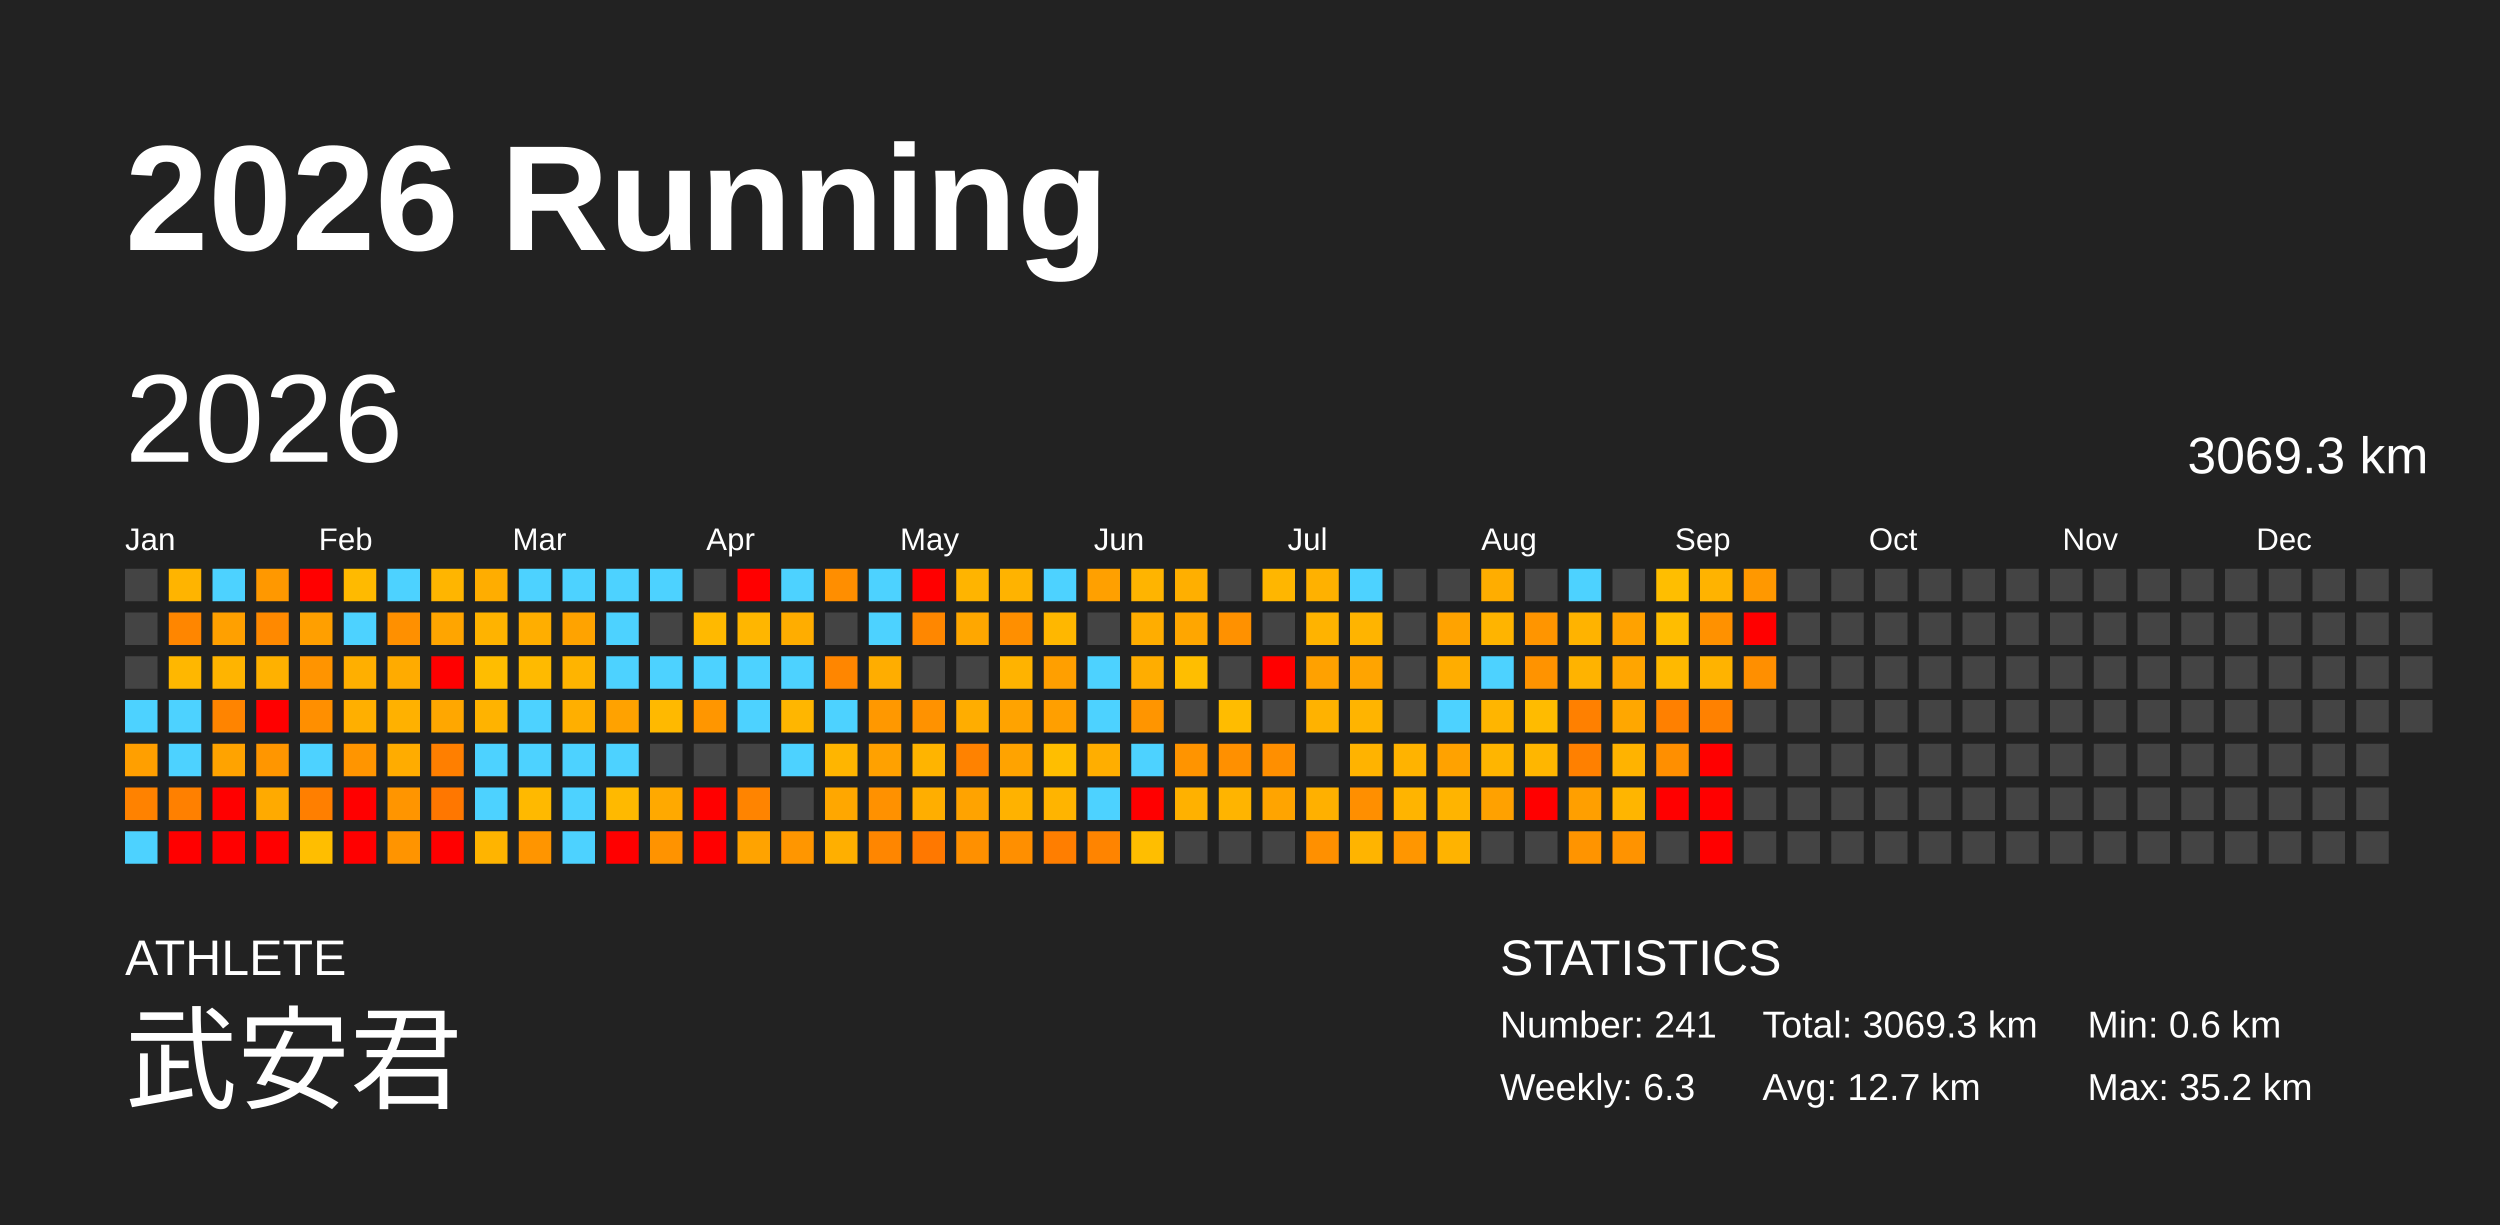
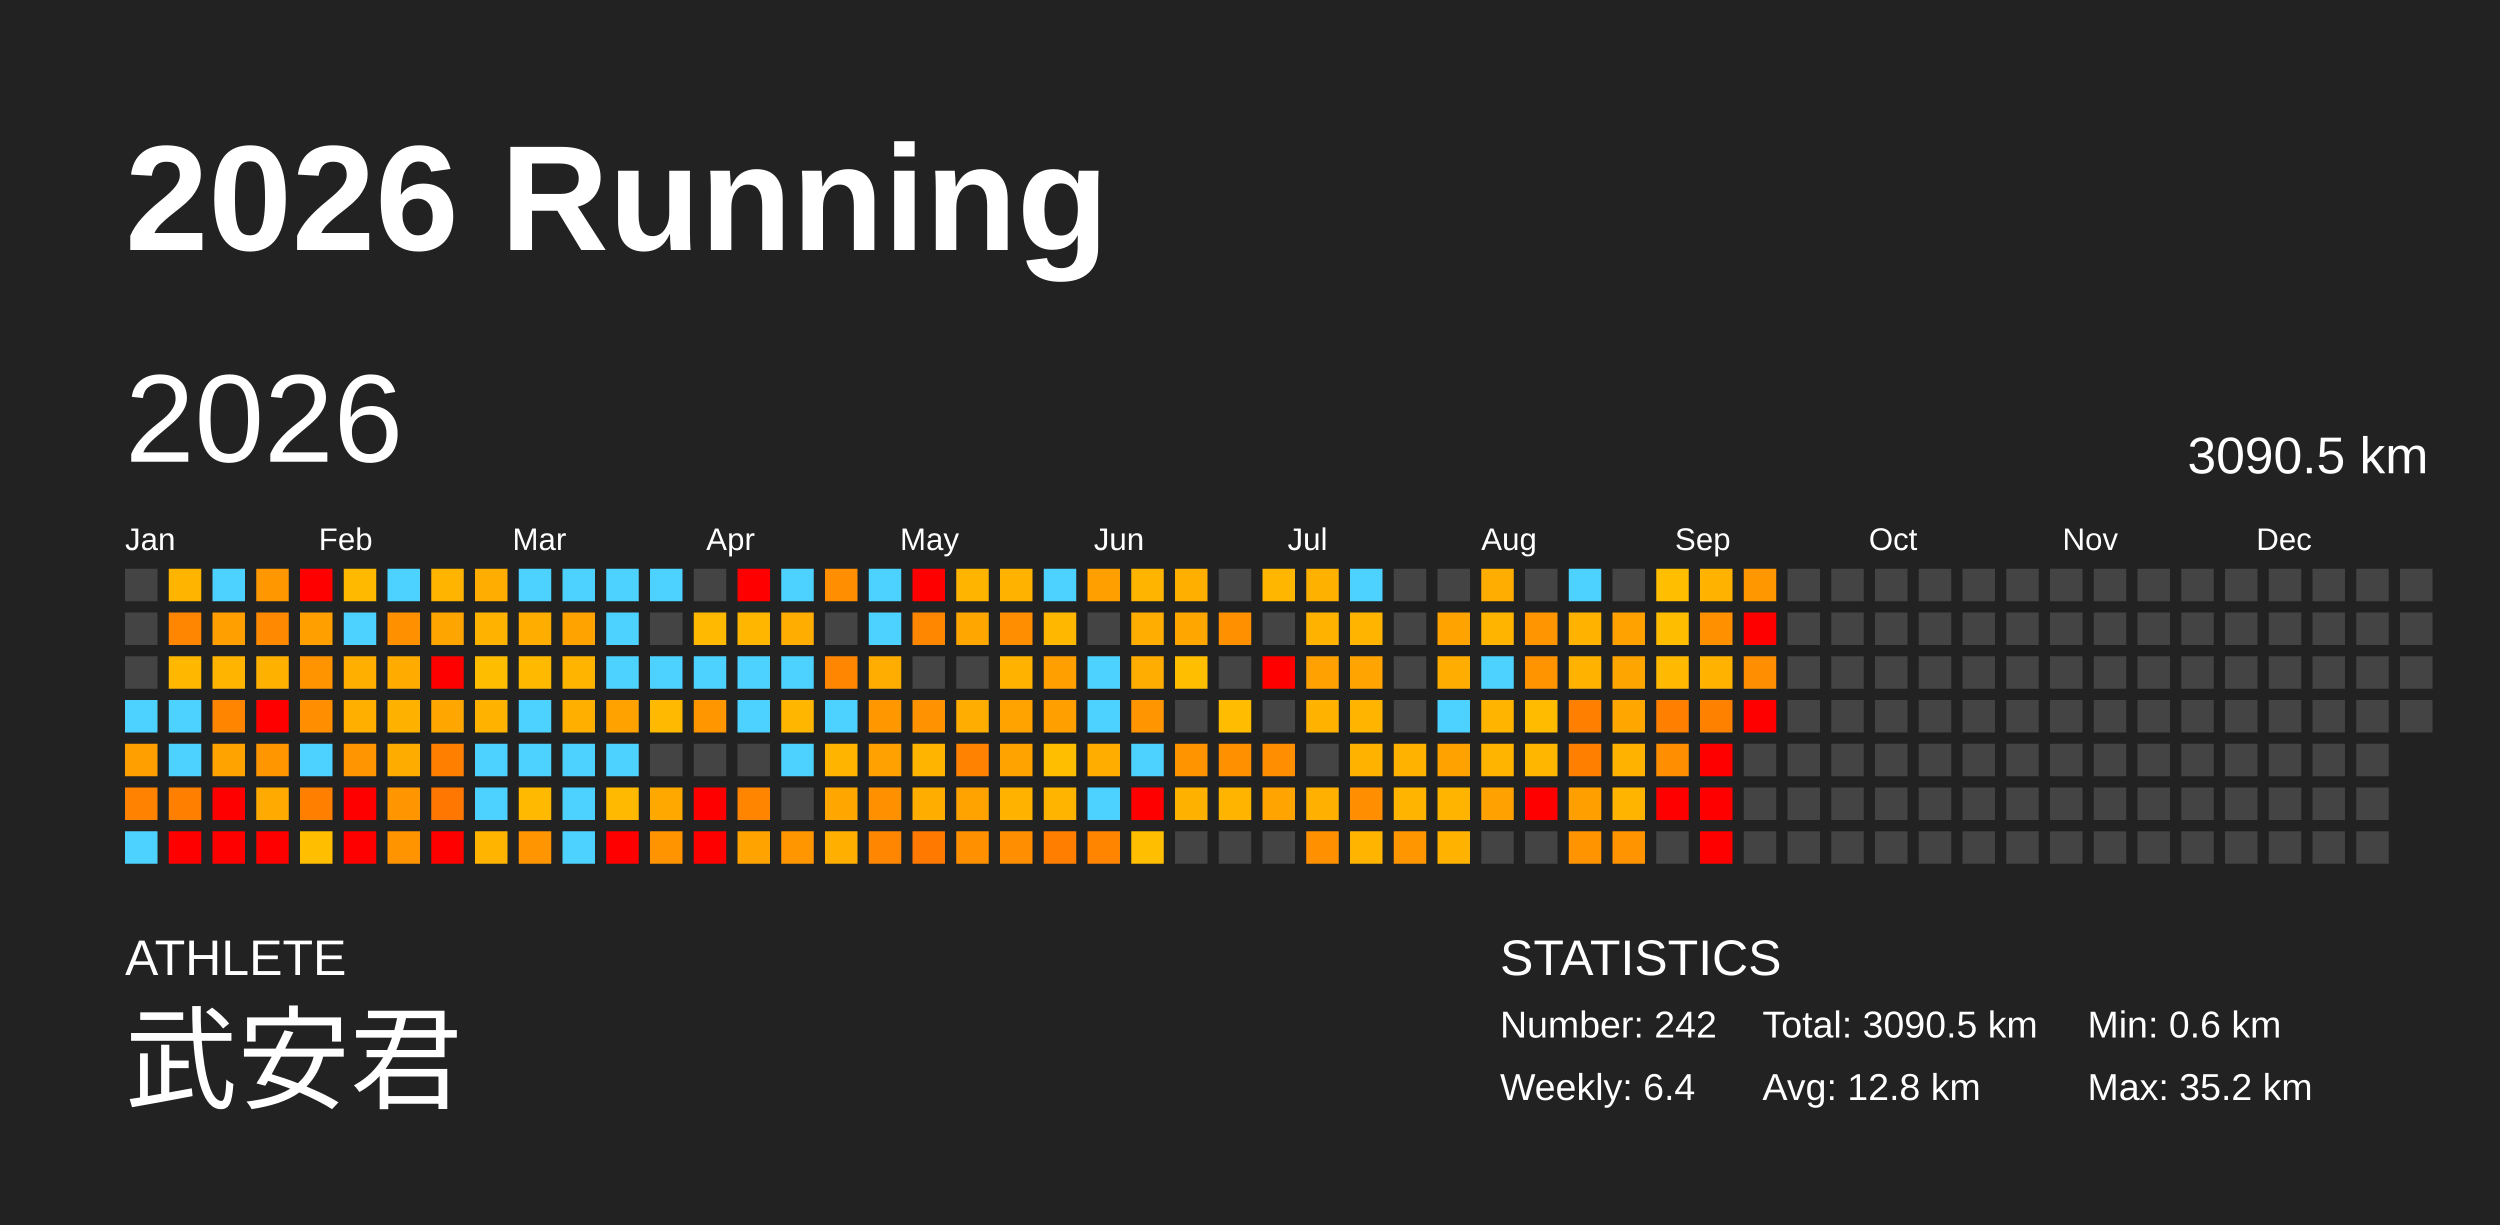
<svg xmlns="http://www.w3.org/2000/svg" baseProfile="full" height="98mm" version="1.1" viewBox="0,0,200,98" width="200mm">
  <defs />
  <rect fill="#222222" height="98" width="200" x="0" y="0" />
  <text fill="#FFFFFF" style="font-size:12px; font-family:Arial; font-weight:bold;" x="10" y="20">2026 Running</text>
  <text fill="#FFFFFF" style="font-size:4px; font-family:Arial" x="10" y="78">ATHLETE</text>
  <text fill="#FFFFFF" style="font-size:9px; font-family:Arial" x="10" y="88">武安君</text>
  <text fill="#FFFFFF" style="font-size:4px; font-family:Arial" x="120" y="78">STATISTICS</text>
-   <text fill="#FFFFFF" style="font-size:3px; font-family:Arial" x="120" y="83">Number: 241</text>
-   <text fill="#FFFFFF" style="font-size:3px; font-family:Arial" x="120" y="88">Weekly: 6.3</text>
-   <text fill="#FFFFFF" style="font-size:3px; font-family:Arial" x="141" y="83">Total: 3069.3 km</text>
-   <text fill="#FFFFFF" style="font-size:3px; font-family:Arial" x="141" y="88">Avg: 12.7 km</text>
+   <text fill="#FFFFFF" style="font-size:3px; font-family:Arial" x="120" y="83">Number: 242</text>
+   <text fill="#FFFFFF" style="font-size:3px; font-family:Arial" x="120" y="88">Weekly: 6.4</text>
+   <text fill="#FFFFFF" style="font-size:3px; font-family:Arial" x="141" y="83">Total: 3090.5 km</text>
+   <text fill="#FFFFFF" style="font-size:3px; font-family:Arial" x="141" y="88">Avg: 12.8 km</text>
  <text fill="#FFFFFF" style="font-size:3px; font-family:Arial" x="167" y="83">Min: 0.6 km</text>
  <text fill="#FFFFFF" style="font-size:3px; font-family:Arial" x="167" y="88">Max: 35.2 km</text>
  <text dominant-baseline="hanging" fill="#FFFFFF" style="font-size:10.0px; font-family:Arial;" x="10" y="30">2026</text>
-   <text dominant-baseline="hanging" fill="#FFFFFF" style="font-size:4.125px; font-family:Arial;" x="175" y="35">3069.3 km</text>
+   <text dominant-baseline="hanging" fill="#FFFFFF" style="font-size:4.125px; font-family:Arial;" x="175" y="35">3090.5 km</text>
  <text fill="#FFFFFF" style="font-size:2.5px; font-family:Arial" x="10.0" y="44">Jan</text>
  <text fill="#FFFFFF" style="font-size:2.5px; font-family:Arial" x="25.5" y="44">Feb</text>
  <text fill="#FFFFFF" style="font-size:2.5px; font-family:Arial" x="41.0" y="44">Mar</text>
  <text fill="#FFFFFF" style="font-size:2.5px; font-family:Arial" x="56.5" y="44">Apr</text>
  <text fill="#FFFFFF" style="font-size:2.5px; font-family:Arial" x="72.0" y="44">May</text>
  <text fill="#FFFFFF" style="font-size:2.5px; font-family:Arial" x="87.5" y="44">Jun</text>
  <text fill="#FFFFFF" style="font-size:2.5px; font-family:Arial" x="103.0" y="44">Jul</text>
  <text fill="#FFFFFF" style="font-size:2.5px; font-family:Arial" x="118.5" y="44">Aug</text>
  <text fill="#FFFFFF" style="font-size:2.5px; font-family:Arial" x="134.0" y="44">Sep</text>
  <text fill="#FFFFFF" style="font-size:2.5px; font-family:Arial" x="149.5" y="44">Oct</text>
  <text fill="#FFFFFF" style="font-size:2.5px; font-family:Arial" x="165.0" y="44">Nov</text>
  <text fill="#FFFFFF" style="font-size:2.5px; font-family:Arial" x="180.5" y="44">Dec</text>
  <rect fill="#444444" height="2.6" width="2.6" x="10.0" y="45.5" />
  <rect fill="#444444" height="2.6" width="2.6" x="10.0" y="49.0" />
  <rect fill="#444444" height="2.6" width="2.6" x="10.0" y="52.5" />
  <rect fill="#4dd2ff" height="2.6" width="2.6" x="10.0" y="56.0" />
  <rect fill="#ff9f00" height="2.6" width="2.6" x="10.0" y="59.5" />
  <rect fill="#ff8200" height="2.6" width="2.6" x="10.0" y="63.0" />
  <rect fill="#4dd2ff" height="2.6" width="2.6" x="10.0" y="66.5" />
  <rect fill="#ffb400" height="2.6" width="2.6" x="13.5" y="45.5" />
  <rect fill="#ff8600" height="2.6" width="2.6" x="13.5" y="49.0" />
  <rect fill="#ffb700" height="2.6" width="2.6" x="13.5" y="52.5" />
  <rect fill="#4dd2ff" height="2.6" width="2.6" x="13.5" y="56.0" />
  <rect fill="#4dd2ff" height="2.6" width="2.6" x="13.5" y="59.5" />
  <rect fill="#ff8000" height="2.6" width="2.6" x="13.5" y="63.0" />
  <rect fill="red" height="2.6" width="2.6" x="13.5" y="66.5" />
  <rect fill="#4dd2ff" height="2.6" width="2.6" x="17.0" y="45.5" />
  <rect fill="#ffa000" height="2.6" width="2.6" x="17.0" y="49.0" />
  <rect fill="#ffb400" height="2.6" width="2.6" x="17.0" y="52.5" />
  <rect fill="#ff8400" height="2.6" width="2.6" x="17.0" y="56.0" />
  <rect fill="#ffa300" height="2.6" width="2.6" x="17.0" y="59.5" />
  <rect fill="red" height="2.6" width="2.6" x="17.0" y="63.0" />
  <rect fill="red" height="2.6" width="2.6" x="17.0" y="66.5" />
  <rect fill="#ff9800" height="2.6" width="2.6" x="20.5" y="45.5" />
  <rect fill="#ff8900" height="2.6" width="2.6" x="20.5" y="49.0" />
  <rect fill="#ffb100" height="2.6" width="2.6" x="20.5" y="52.5" />
  <rect fill="red" height="2.6" width="2.6" x="20.5" y="56.0" />
  <rect fill="#ff9600" height="2.6" width="2.6" x="20.5" y="59.5" />
  <rect fill="#ffaa00" height="2.6" width="2.6" x="20.5" y="63.0" />
  <rect fill="red" height="2.6" width="2.6" x="20.5" y="66.5" />
  <rect fill="red" height="2.6" width="2.6" x="24.0" y="45.5" />
  <rect fill="#ff9f00" height="2.6" width="2.6" x="24.0" y="49.0" />
  <rect fill="#ff9400" height="2.6" width="2.6" x="24.0" y="52.5" />
  <rect fill="#ff8f00" height="2.6" width="2.6" x="24.0" y="56.0" />
  <rect fill="#4dd2ff" height="2.6" width="2.6" x="24.0" y="59.5" />
  <rect fill="#ff7f00" height="2.6" width="2.6" x="24.0" y="63.0" />
  <rect fill="#ffbe00" height="2.6" width="2.6" x="24.0" y="66.5" />
  <rect fill="#ffba00" height="2.6" width="2.6" x="27.5" y="45.5" />
  <rect fill="#4dd2ff" height="2.6" width="2.6" x="27.5" y="49.0" />
  <rect fill="#ffaf00" height="2.6" width="2.6" x="27.5" y="52.5" />
  <rect fill="#ffaf00" height="2.6" width="2.6" x="27.5" y="56.0" />
  <rect fill="#ff9500" height="2.6" width="2.6" x="27.5" y="59.5" />
  <rect fill="red" height="2.6" width="2.6" x="27.5" y="63.0" />
  <rect fill="red" height="2.6" width="2.6" x="27.5" y="66.5" />
  <rect fill="#4dd2ff" height="2.6" width="2.6" x="31.0" y="45.5" />
  <rect fill="#ff9000" height="2.6" width="2.6" x="31.0" y="49.0" />
  <rect fill="#ffab00" height="2.6" width="2.6" x="31.0" y="52.5" />
  <rect fill="#ffb100" height="2.6" width="2.6" x="31.0" y="56.0" />
  <rect fill="#ffac00" height="2.6" width="2.6" x="31.0" y="59.5" />
  <rect fill="#ff9500" height="2.6" width="2.6" x="31.0" y="63.0" />
  <rect fill="#ff9400" height="2.6" width="2.6" x="31.0" y="66.5" />
  <rect fill="#ffb500" height="2.6" width="2.6" x="34.5" y="45.5" />
  <rect fill="#ffa500" height="2.6" width="2.6" x="34.5" y="49.0" />
  <rect fill="red" height="2.6" width="2.6" x="34.5" y="52.5" />
  <rect fill="#ffa700" height="2.6" width="2.6" x="34.5" y="56.0" />
  <rect fill="#ff7f00" height="2.6" width="2.6" x="34.5" y="59.5" />
  <rect fill="#ff7700" height="2.6" width="2.6" x="34.5" y="63.0" />
  <rect fill="red" height="2.6" width="2.6" x="34.5" y="66.5" />
  <rect fill="#ffad00" height="2.6" width="2.6" x="38.0" y="45.5" />
  <rect fill="#ffb300" height="2.6" width="2.6" x="38.0" y="49.0" />
  <rect fill="#ffbd00" height="2.6" width="2.6" x="38.0" y="52.5" />
  <rect fill="#ffb300" height="2.6" width="2.6" x="38.0" y="56.0" />
  <rect fill="#4dd2ff" height="2.6" width="2.6" x="38.0" y="59.5" />
  <rect fill="#4dd2ff" height="2.6" width="2.6" x="38.0" y="63.0" />
  <rect fill="#ffb400" height="2.6" width="2.6" x="38.0" y="66.5" />
  <rect fill="#4dd2ff" height="2.6" width="2.6" x="41.5" y="45.5" />
  <rect fill="#ffae00" height="2.6" width="2.6" x="41.5" y="49.0" />
  <rect fill="#ffba00" height="2.6" width="2.6" x="41.5" y="52.5" />
  <rect fill="#4dd2ff" height="2.6" width="2.6" x="41.5" y="56.0" />
  <rect fill="#4dd2ff" height="2.6" width="2.6" x="41.5" y="59.5" />
  <rect fill="#ffb900" height="2.6" width="2.6" x="41.5" y="63.0" />
  <rect fill="#ff9500" height="2.6" width="2.6" x="41.5" y="66.5" />
  <rect fill="#4dd2ff" height="2.6" width="2.6" x="45.0" y="45.5" />
  <rect fill="#ffa300" height="2.6" width="2.6" x="45.0" y="49.0" />
  <rect fill="#ffb400" height="2.6" width="2.6" x="45.0" y="52.5" />
  <rect fill="#ffaf00" height="2.6" width="2.6" x="45.0" y="56.0" />
  <rect fill="#4dd2ff" height="2.6" width="2.6" x="45.0" y="59.5" />
  <rect fill="#4dd2ff" height="2.6" width="2.6" x="45.0" y="63.0" />
  <rect fill="#4dd2ff" height="2.6" width="2.6" x="45.0" y="66.5" />
  <rect fill="#4dd2ff" height="2.6" width="2.6" x="48.5" y="45.5" />
  <rect fill="#4dd2ff" height="2.6" width="2.6" x="48.5" y="49.0" />
  <rect fill="#4dd2ff" height="2.6" width="2.6" x="48.5" y="52.5" />
  <rect fill="#ffa200" height="2.6" width="2.6" x="48.5" y="56.0" />
  <rect fill="#4dd2ff" height="2.6" width="2.6" x="48.5" y="59.5" />
  <rect fill="#ffb900" height="2.6" width="2.6" x="48.5" y="63.0" />
  <rect fill="red" height="2.6" width="2.6" x="48.5" y="66.5" />
  <rect fill="#4dd2ff" height="2.6" width="2.6" x="52.0" y="45.5" />
  <rect fill="#444444" height="2.6" width="2.6" x="52.0" y="49.0" />
  <rect fill="#4dd2ff" height="2.6" width="2.6" x="52.0" y="52.5" />
  <rect fill="#ffb900" height="2.6" width="2.6" x="52.0" y="56.0" />
  <rect fill="#444444" height="2.6" width="2.6" x="52.0" y="59.5" />
  <rect fill="#ffa900" height="2.6" width="2.6" x="52.0" y="63.0" />
  <rect fill="#ff9300" height="2.6" width="2.6" x="52.0" y="66.5" />
  <rect fill="#444444" height="2.6" width="2.6" x="55.5" y="45.5" />
  <rect fill="#ffb900" height="2.6" width="2.6" x="55.5" y="49.0" />
  <rect fill="#4dd2ff" height="2.6" width="2.6" x="55.5" y="52.5" />
  <rect fill="#ff9600" height="2.6" width="2.6" x="55.5" y="56.0" />
  <rect fill="#444444" height="2.6" width="2.6" x="55.5" y="59.5" />
  <rect fill="red" height="2.6" width="2.6" x="55.5" y="63.0" />
  <rect fill="red" height="2.6" width="2.6" x="55.5" y="66.5" />
  <rect fill="red" height="2.6" width="2.6" x="59.0" y="45.5" />
  <rect fill="#ffb600" height="2.6" width="2.6" x="59.0" y="49.0" />
  <rect fill="#4dd2ff" height="2.6" width="2.6" x="59.0" y="52.5" />
  <rect fill="#4dd2ff" height="2.6" width="2.6" x="59.0" y="56.0" />
  <rect fill="#444444" height="2.6" width="2.6" x="59.0" y="59.5" />
  <rect fill="#ff8400" height="2.6" width="2.6" x="59.0" y="63.0" />
  <rect fill="#ffa300" height="2.6" width="2.6" x="59.0" y="66.5" />
  <rect fill="#4dd2ff" height="2.6" width="2.6" x="62.5" y="45.5" />
  <rect fill="#ffad00" height="2.6" width="2.6" x="62.5" y="49.0" />
  <rect fill="#4dd2ff" height="2.6" width="2.6" x="62.5" y="52.5" />
  <rect fill="#ffb600" height="2.6" width="2.6" x="62.5" y="56.0" />
  <rect fill="#4dd2ff" height="2.6" width="2.6" x="62.5" y="59.5" />
  <rect fill="#444444" height="2.6" width="2.6" x="62.5" y="63.0" />
  <rect fill="#ff9600" height="2.6" width="2.6" x="62.5" y="66.5" />
  <rect fill="#ff8e00" height="2.6" width="2.6" x="66.0" y="45.5" />
  <rect fill="#444444" height="2.6" width="2.6" x="66.0" y="49.0" />
  <rect fill="#ff8600" height="2.6" width="2.6" x="66.0" y="52.5" />
  <rect fill="#4dd2ff" height="2.6" width="2.6" x="66.0" y="56.0" />
  <rect fill="#ffb500" height="2.6" width="2.6" x="66.0" y="59.5" />
  <rect fill="#ffa700" height="2.6" width="2.6" x="66.0" y="63.0" />
  <rect fill="#ffaf00" height="2.6" width="2.6" x="66.0" y="66.5" />
  <rect fill="#4dd2ff" height="2.6" width="2.6" x="69.5" y="45.5" />
  <rect fill="#4dd2ff" height="2.6" width="2.6" x="69.5" y="49.0" />
  <rect fill="#ffad00" height="2.6" width="2.6" x="69.5" y="52.5" />
  <rect fill="#ff9800" height="2.6" width="2.6" x="69.5" y="56.0" />
  <rect fill="#ffa100" height="2.6" width="2.6" x="69.5" y="59.5" />
  <rect fill="#ff9100" height="2.6" width="2.6" x="69.5" y="63.0" />
  <rect fill="#ff8600" height="2.6" width="2.6" x="69.5" y="66.5" />
  <rect fill="red" height="2.6" width="2.6" x="73.0" y="45.5" />
  <rect fill="#ff8700" height="2.6" width="2.6" x="73.0" y="49.0" />
  <rect fill="#444444" height="2.6" width="2.6" x="73.0" y="52.5" />
  <rect fill="#ff9200" height="2.6" width="2.6" x="73.0" y="56.0" />
  <rect fill="#ffb400" height="2.6" width="2.6" x="73.0" y="59.5" />
  <rect fill="#ffae00" height="2.6" width="2.6" x="73.0" y="63.0" />
  <rect fill="#ff7800" height="2.6" width="2.6" x="73.0" y="66.5" />
  <rect fill="#ffb400" height="2.6" width="2.6" x="76.5" y="45.5" />
  <rect fill="#ffa700" height="2.6" width="2.6" x="76.5" y="49.0" />
  <rect fill="#444444" height="2.6" width="2.6" x="76.5" y="52.5" />
  <rect fill="#ffad00" height="2.6" width="2.6" x="76.5" y="56.0" />
  <rect fill="#ff8200" height="2.6" width="2.6" x="76.5" y="59.5" />
  <rect fill="#ffa300" height="2.6" width="2.6" x="76.5" y="63.0" />
  <rect fill="#ff9000" height="2.6" width="2.6" x="76.5" y="66.5" />
  <rect fill="#ffb300" height="2.6" width="2.6" x="80.0" y="45.5" />
  <rect fill="#ff8f00" height="2.6" width="2.6" x="80.0" y="49.0" />
  <rect fill="#ffb300" height="2.6" width="2.6" x="80.0" y="52.5" />
  <rect fill="#ffa300" height="2.6" width="2.6" x="80.0" y="56.0" />
  <rect fill="#ffa300" height="2.6" width="2.6" x="80.0" y="59.5" />
  <rect fill="#ffb200" height="2.6" width="2.6" x="80.0" y="63.0" />
  <rect fill="#ff8f00" height="2.6" width="2.6" x="80.0" y="66.5" />
  <rect fill="#4dd2ff" height="2.6" width="2.6" x="83.5" y="45.5" />
  <rect fill="#ffb700" height="2.6" width="2.6" x="83.5" y="49.0" />
  <rect fill="#ff9f00" height="2.6" width="2.6" x="83.5" y="52.5" />
  <rect fill="#ff9f00" height="2.6" width="2.6" x="83.5" y="56.0" />
  <rect fill="#ffbe00" height="2.6" width="2.6" x="83.5" y="59.5" />
  <rect fill="#ffb400" height="2.6" width="2.6" x="83.5" y="63.0" />
  <rect fill="#ff7e00" height="2.6" width="2.6" x="83.5" y="66.5" />
  <rect fill="#ffa000" height="2.6" width="2.6" x="87.0" y="45.5" />
  <rect fill="#444444" height="2.6" width="2.6" x="87.0" y="49.0" />
  <rect fill="#4dd2ff" height="2.6" width="2.6" x="87.0" y="52.5" />
  <rect fill="#4dd2ff" height="2.6" width="2.6" x="87.0" y="56.0" />
  <rect fill="#ffae00" height="2.6" width="2.6" x="87.0" y="59.5" />
  <rect fill="#4dd2ff" height="2.6" width="2.6" x="87.0" y="63.0" />
  <rect fill="#ff8400" height="2.6" width="2.6" x="87.0" y="66.5" />
  <rect fill="#ffb400" height="2.6" width="2.6" x="90.5" y="45.5" />
  <rect fill="#ffad00" height="2.6" width="2.6" x="90.5" y="49.0" />
  <rect fill="#ffad00" height="2.6" width="2.6" x="90.5" y="52.5" />
  <rect fill="#ff9500" height="2.6" width="2.6" x="90.5" y="56.0" />
  <rect fill="#4dd2ff" height="2.6" width="2.6" x="90.5" y="59.5" />
  <rect fill="red" height="2.6" width="2.6" x="90.5" y="63.0" />
  <rect fill="#ffbe00" height="2.6" width="2.6" x="90.5" y="66.5" />
  <rect fill="#ffaf00" height="2.6" width="2.6" x="94.0" y="45.5" />
  <rect fill="#ffa600" height="2.6" width="2.6" x="94.0" y="49.0" />
  <rect fill="#ffbe00" height="2.6" width="2.6" x="94.0" y="52.5" />
  <rect fill="#444444" height="2.6" width="2.6" x="94.0" y="56.0" />
  <rect fill="#ff9400" height="2.6" width="2.6" x="94.0" y="59.5" />
  <rect fill="#ffb100" height="2.6" width="2.6" x="94.0" y="63.0" />
  <rect fill="#444444" height="2.6" width="2.6" x="94.0" y="66.5" />
  <rect fill="#444444" height="2.6" width="2.6" x="97.5" y="45.5" />
  <rect fill="#ff9100" height="2.6" width="2.6" x="97.5" y="49.0" />
  <rect fill="#444444" height="2.6" width="2.6" x="97.5" y="52.5" />
  <rect fill="#ffbc00" height="2.6" width="2.6" x="97.5" y="56.0" />
  <rect fill="#ff9000" height="2.6" width="2.6" x="97.5" y="59.5" />
  <rect fill="#ffb400" height="2.6" width="2.6" x="97.5" y="63.0" />
  <rect fill="#444444" height="2.6" width="2.6" x="97.5" y="66.5" />
  <rect fill="#ffb600" height="2.6" width="2.6" x="101.0" y="45.5" />
  <rect fill="#444444" height="2.6" width="2.6" x="101.0" y="49.0" />
  <rect fill="red" height="2.6" width="2.6" x="101.0" y="52.5" />
  <rect fill="#444444" height="2.6" width="2.6" x="101.0" y="56.0" />
  <rect fill="#ff8f00" height="2.6" width="2.6" x="101.0" y="59.5" />
  <rect fill="#ffa400" height="2.6" width="2.6" x="101.0" y="63.0" />
  <rect fill="#444444" height="2.6" width="2.6" x="101.0" y="66.5" />
  <rect fill="#ffb100" height="2.6" width="2.6" x="104.5" y="45.5" />
  <rect fill="#ffb300" height="2.6" width="2.6" x="104.5" y="49.0" />
  <rect fill="#ffa100" height="2.6" width="2.6" x="104.5" y="52.5" />
  <rect fill="#ffb200" height="2.6" width="2.6" x="104.5" y="56.0" />
  <rect fill="#444444" height="2.6" width="2.6" x="104.5" y="59.5" />
  <rect fill="#ffb000" height="2.6" width="2.6" x="104.5" y="63.0" />
  <rect fill="#ff9000" height="2.6" width="2.6" x="104.5" y="66.5" />
  <rect fill="#4dd2ff" height="2.6" width="2.6" x="108.0" y="45.5" />
  <rect fill="#ffb400" height="2.6" width="2.6" x="108.0" y="49.0" />
  <rect fill="#ffa400" height="2.6" width="2.6" x="108.0" y="52.5" />
  <rect fill="#ffb400" height="2.6" width="2.6" x="108.0" y="56.0" />
  <rect fill="#ffb300" height="2.6" width="2.6" x="108.0" y="59.5" />
  <rect fill="#ff8f00" height="2.6" width="2.6" x="108.0" y="63.0" />
  <rect fill="#ffb400" height="2.6" width="2.6" x="108.0" y="66.5" />
  <rect fill="#444444" height="2.6" width="2.6" x="111.5" y="45.5" />
  <rect fill="#444444" height="2.6" width="2.6" x="111.5" y="49.0" />
  <rect fill="#444444" height="2.6" width="2.6" x="111.5" y="52.5" />
  <rect fill="#444444" height="2.6" width="2.6" x="111.5" y="56.0" />
  <rect fill="#ffb300" height="2.6" width="2.6" x="111.5" y="59.5" />
  <rect fill="#ffb400" height="2.6" width="2.6" x="111.5" y="63.0" />
  <rect fill="#ff9600" height="2.6" width="2.6" x="111.5" y="66.5" />
  <rect fill="#444444" height="2.6" width="2.6" x="115.0" y="45.5" />
  <rect fill="#ffa300" height="2.6" width="2.6" x="115.0" y="49.0" />
  <rect fill="#ffad00" height="2.6" width="2.6" x="115.0" y="52.5" />
  <rect fill="#4dd2ff" height="2.6" width="2.6" x="115.0" y="56.0" />
  <rect fill="#ffa200" height="2.6" width="2.6" x="115.0" y="59.5" />
  <rect fill="#ffb400" height="2.6" width="2.6" x="115.0" y="63.0" />
  <rect fill="#ffb300" height="2.6" width="2.6" x="115.0" y="66.5" />
  <rect fill="#ffad00" height="2.6" width="2.6" x="118.5" y="45.5" />
  <rect fill="#ffb400" height="2.6" width="2.6" x="118.5" y="49.0" />
  <rect fill="#4dd2ff" height="2.6" width="2.6" x="118.5" y="52.5" />
  <rect fill="#ffb500" height="2.6" width="2.6" x="118.5" y="56.0" />
  <rect fill="#ffb500" height="2.6" width="2.6" x="118.5" y="59.5" />
  <rect fill="#ffa100" height="2.6" width="2.6" x="118.5" y="63.0" />
  <rect fill="#444444" height="2.6" width="2.6" x="118.5" y="66.5" />
  <rect fill="#444444" height="2.6" width="2.6" x="122.0" y="45.5" />
  <rect fill="#ff9500" height="2.6" width="2.6" x="122.0" y="49.0" />
  <rect fill="#ff9300" height="2.6" width="2.6" x="122.0" y="52.5" />
  <rect fill="#ffbb00" height="2.6" width="2.6" x="122.0" y="56.0" />
  <rect fill="#ffb600" height="2.6" width="2.6" x="122.0" y="59.5" />
  <rect fill="red" height="2.6" width="2.6" x="122.0" y="63.0" />
  <rect fill="#444444" height="2.6" width="2.6" x="122.0" y="66.5" />
  <rect fill="#4dd2ff" height="2.6" width="2.6" x="125.5" y="45.5" />
  <rect fill="#ffb300" height="2.6" width="2.6" x="125.5" y="49.0" />
  <rect fill="#ffb300" height="2.6" width="2.6" x="125.5" y="52.5" />
  <rect fill="#ff8000" height="2.6" width="2.6" x="125.5" y="56.0" />
  <rect fill="#ff8000" height="2.6" width="2.6" x="125.5" y="59.5" />
  <rect fill="#ff9f00" height="2.6" width="2.6" x="125.5" y="63.0" />
  <rect fill="#ff9400" height="2.6" width="2.6" x="125.5" y="66.5" />
  <rect fill="#444444" height="2.6" width="2.6" x="129.0" y="45.5" />
  <rect fill="#ffa200" height="2.6" width="2.6" x="129.0" y="49.0" />
  <rect fill="#ffa500" height="2.6" width="2.6" x="129.0" y="52.5" />
  <rect fill="#ffa700" height="2.6" width="2.6" x="129.0" y="56.0" />
  <rect fill="#ffb300" height="2.6" width="2.6" x="129.0" y="59.5" />
  <rect fill="#ffb500" height="2.6" width="2.6" x="129.0" y="63.0" />
  <rect fill="#ff9300" height="2.6" width="2.6" x="129.0" y="66.5" />
  <rect fill="#ffbe00" height="2.6" width="2.6" x="132.5" y="45.5" />
  <rect fill="#ffbd00" height="2.6" width="2.6" x="132.5" y="49.0" />
  <rect fill="#ffb900" height="2.6" width="2.6" x="132.5" y="52.5" />
  <rect fill="#ff8000" height="2.6" width="2.6" x="132.5" y="56.0" />
  <rect fill="#ff8f00" height="2.6" width="2.6" x="132.5" y="59.5" />
  <rect fill="red" height="2.6" width="2.6" x="132.5" y="63.0" />
  <rect fill="#444444" height="2.6" width="2.6" x="132.5" y="66.5" />
  <rect fill="#ffb300" height="2.6" width="2.6" x="136.0" y="45.5" />
  <rect fill="#ff9100" height="2.6" width="2.6" x="136.0" y="49.0" />
  <rect fill="#ffb300" height="2.6" width="2.6" x="136.0" y="52.5" />
  <rect fill="#ff8100" height="2.6" width="2.6" x="136.0" y="56.0" />
  <rect fill="red" height="2.6" width="2.6" x="136.0" y="59.5" />
  <rect fill="red" height="2.6" width="2.6" x="136.0" y="63.0" />
  <rect fill="red" height="2.6" width="2.6" x="136.0" y="66.5" />
  <rect fill="#ff9800" height="2.6" width="2.6" x="139.5" y="45.5" />
  <rect fill="red" height="2.6" width="2.6" x="139.5" y="49.0" />
  <rect fill="#ff8f00" height="2.6" width="2.6" x="139.5" y="52.5" />
-   <rect fill="#444444" height="2.6" width="2.6" x="139.5" y="56.0" />
+   <rect fill="red" height="2.6" width="2.6" x="139.5" y="56.0" />
  <rect fill="#444444" height="2.6" width="2.6" x="139.5" y="59.5" />
  <rect fill="#444444" height="2.6" width="2.6" x="139.5" y="63.0" />
  <rect fill="#444444" height="2.6" width="2.6" x="139.5" y="66.5" />
  <rect fill="#444444" height="2.6" width="2.6" x="143.0" y="45.5" />
  <rect fill="#444444" height="2.6" width="2.6" x="143.0" y="49.0" />
  <rect fill="#444444" height="2.6" width="2.6" x="143.0" y="52.5" />
  <rect fill="#444444" height="2.6" width="2.6" x="143.0" y="56.0" />
  <rect fill="#444444" height="2.6" width="2.6" x="143.0" y="59.5" />
  <rect fill="#444444" height="2.6" width="2.6" x="143.0" y="63.0" />
  <rect fill="#444444" height="2.6" width="2.6" x="143.0" y="66.5" />
  <rect fill="#444444" height="2.6" width="2.6" x="146.5" y="45.5" />
  <rect fill="#444444" height="2.6" width="2.6" x="146.5" y="49.0" />
  <rect fill="#444444" height="2.6" width="2.6" x="146.5" y="52.5" />
  <rect fill="#444444" height="2.6" width="2.6" x="146.5" y="56.0" />
  <rect fill="#444444" height="2.6" width="2.6" x="146.5" y="59.5" />
  <rect fill="#444444" height="2.6" width="2.6" x="146.5" y="63.0" />
  <rect fill="#444444" height="2.6" width="2.6" x="146.5" y="66.5" />
  <rect fill="#444444" height="2.6" width="2.6" x="150.0" y="45.5" />
  <rect fill="#444444" height="2.6" width="2.6" x="150.0" y="49.0" />
  <rect fill="#444444" height="2.6" width="2.6" x="150.0" y="52.5" />
  <rect fill="#444444" height="2.6" width="2.6" x="150.0" y="56.0" />
  <rect fill="#444444" height="2.6" width="2.6" x="150.0" y="59.5" />
  <rect fill="#444444" height="2.6" width="2.6" x="150.0" y="63.0" />
  <rect fill="#444444" height="2.6" width="2.6" x="150.0" y="66.5" />
  <rect fill="#444444" height="2.6" width="2.6" x="153.5" y="45.5" />
  <rect fill="#444444" height="2.6" width="2.6" x="153.5" y="49.0" />
  <rect fill="#444444" height="2.6" width="2.6" x="153.5" y="52.5" />
  <rect fill="#444444" height="2.6" width="2.6" x="153.5" y="56.0" />
  <rect fill="#444444" height="2.6" width="2.6" x="153.5" y="59.5" />
  <rect fill="#444444" height="2.6" width="2.6" x="153.5" y="63.0" />
  <rect fill="#444444" height="2.6" width="2.6" x="153.5" y="66.5" />
  <rect fill="#444444" height="2.6" width="2.6" x="157.0" y="45.5" />
  <rect fill="#444444" height="2.6" width="2.6" x="157.0" y="49.0" />
  <rect fill="#444444" height="2.6" width="2.6" x="157.0" y="52.5" />
  <rect fill="#444444" height="2.6" width="2.6" x="157.0" y="56.0" />
  <rect fill="#444444" height="2.6" width="2.6" x="157.0" y="59.5" />
  <rect fill="#444444" height="2.6" width="2.6" x="157.0" y="63.0" />
  <rect fill="#444444" height="2.6" width="2.6" x="157.0" y="66.5" />
  <rect fill="#444444" height="2.6" width="2.6" x="160.5" y="45.5" />
  <rect fill="#444444" height="2.6" width="2.6" x="160.5" y="49.0" />
  <rect fill="#444444" height="2.6" width="2.6" x="160.5" y="52.5" />
  <rect fill="#444444" height="2.6" width="2.6" x="160.5" y="56.0" />
  <rect fill="#444444" height="2.6" width="2.6" x="160.5" y="59.5" />
  <rect fill="#444444" height="2.6" width="2.6" x="160.5" y="63.0" />
  <rect fill="#444444" height="2.6" width="2.6" x="160.5" y="66.5" />
  <rect fill="#444444" height="2.6" width="2.6" x="164.0" y="45.5" />
  <rect fill="#444444" height="2.6" width="2.6" x="164.0" y="49.0" />
  <rect fill="#444444" height="2.6" width="2.6" x="164.0" y="52.5" />
  <rect fill="#444444" height="2.6" width="2.6" x="164.0" y="56.0" />
  <rect fill="#444444" height="2.6" width="2.6" x="164.0" y="59.5" />
  <rect fill="#444444" height="2.6" width="2.6" x="164.0" y="63.0" />
  <rect fill="#444444" height="2.6" width="2.6" x="164.0" y="66.5" />
  <rect fill="#444444" height="2.6" width="2.6" x="167.5" y="45.5" />
  <rect fill="#444444" height="2.6" width="2.6" x="167.5" y="49.0" />
  <rect fill="#444444" height="2.6" width="2.6" x="167.5" y="52.5" />
  <rect fill="#444444" height="2.6" width="2.6" x="167.5" y="56.0" />
  <rect fill="#444444" height="2.6" width="2.6" x="167.5" y="59.5" />
  <rect fill="#444444" height="2.6" width="2.6" x="167.5" y="63.0" />
  <rect fill="#444444" height="2.6" width="2.6" x="167.5" y="66.5" />
  <rect fill="#444444" height="2.6" width="2.6" x="171.0" y="45.5" />
  <rect fill="#444444" height="2.6" width="2.6" x="171.0" y="49.0" />
  <rect fill="#444444" height="2.6" width="2.6" x="171.0" y="52.5" />
  <rect fill="#444444" height="2.6" width="2.6" x="171.0" y="56.0" />
  <rect fill="#444444" height="2.6" width="2.6" x="171.0" y="59.5" />
  <rect fill="#444444" height="2.6" width="2.6" x="171.0" y="63.0" />
  <rect fill="#444444" height="2.6" width="2.6" x="171.0" y="66.5" />
  <rect fill="#444444" height="2.6" width="2.6" x="174.5" y="45.5" />
  <rect fill="#444444" height="2.6" width="2.6" x="174.5" y="49.0" />
  <rect fill="#444444" height="2.6" width="2.6" x="174.5" y="52.5" />
  <rect fill="#444444" height="2.6" width="2.6" x="174.5" y="56.0" />
  <rect fill="#444444" height="2.6" width="2.6" x="174.5" y="59.5" />
  <rect fill="#444444" height="2.6" width="2.6" x="174.5" y="63.0" />
  <rect fill="#444444" height="2.6" width="2.6" x="174.5" y="66.5" />
  <rect fill="#444444" height="2.6" width="2.6" x="178.0" y="45.5" />
  <rect fill="#444444" height="2.6" width="2.6" x="178.0" y="49.0" />
  <rect fill="#444444" height="2.6" width="2.6" x="178.0" y="52.5" />
  <rect fill="#444444" height="2.6" width="2.6" x="178.0" y="56.0" />
  <rect fill="#444444" height="2.6" width="2.6" x="178.0" y="59.5" />
  <rect fill="#444444" height="2.6" width="2.6" x="178.0" y="63.0" />
  <rect fill="#444444" height="2.6" width="2.6" x="178.0" y="66.5" />
  <rect fill="#444444" height="2.6" width="2.6" x="181.5" y="45.5" />
  <rect fill="#444444" height="2.6" width="2.6" x="181.5" y="49.0" />
  <rect fill="#444444" height="2.6" width="2.6" x="181.5" y="52.5" />
  <rect fill="#444444" height="2.6" width="2.6" x="181.5" y="56.0" />
  <rect fill="#444444" height="2.6" width="2.6" x="181.5" y="59.5" />
  <rect fill="#444444" height="2.6" width="2.6" x="181.5" y="63.0" />
  <rect fill="#444444" height="2.6" width="2.6" x="181.5" y="66.5" />
  <rect fill="#444444" height="2.6" width="2.6" x="185.0" y="45.5" />
  <rect fill="#444444" height="2.6" width="2.6" x="185.0" y="49.0" />
  <rect fill="#444444" height="2.6" width="2.6" x="185.0" y="52.5" />
  <rect fill="#444444" height="2.6" width="2.6" x="185.0" y="56.0" />
  <rect fill="#444444" height="2.6" width="2.6" x="185.0" y="59.5" />
  <rect fill="#444444" height="2.6" width="2.6" x="185.0" y="63.0" />
  <rect fill="#444444" height="2.6" width="2.6" x="185.0" y="66.5" />
  <rect fill="#444444" height="2.6" width="2.6" x="188.5" y="45.5" />
  <rect fill="#444444" height="2.6" width="2.6" x="188.5" y="49.0" />
  <rect fill="#444444" height="2.6" width="2.6" x="188.5" y="52.5" />
  <rect fill="#444444" height="2.6" width="2.6" x="188.5" y="56.0" />
  <rect fill="#444444" height="2.6" width="2.6" x="188.5" y="59.5" />
  <rect fill="#444444" height="2.6" width="2.6" x="188.5" y="63.0" />
  <rect fill="#444444" height="2.6" width="2.6" x="188.5" y="66.5" />
  <rect fill="#444444" height="2.6" width="2.6" x="192.0" y="45.5" />
  <rect fill="#444444" height="2.6" width="2.6" x="192.0" y="49.0" />
  <rect fill="#444444" height="2.6" width="2.6" x="192.0" y="52.5" />
  <rect fill="#444444" height="2.6" width="2.6" x="192.0" y="56.0" />
</svg>
